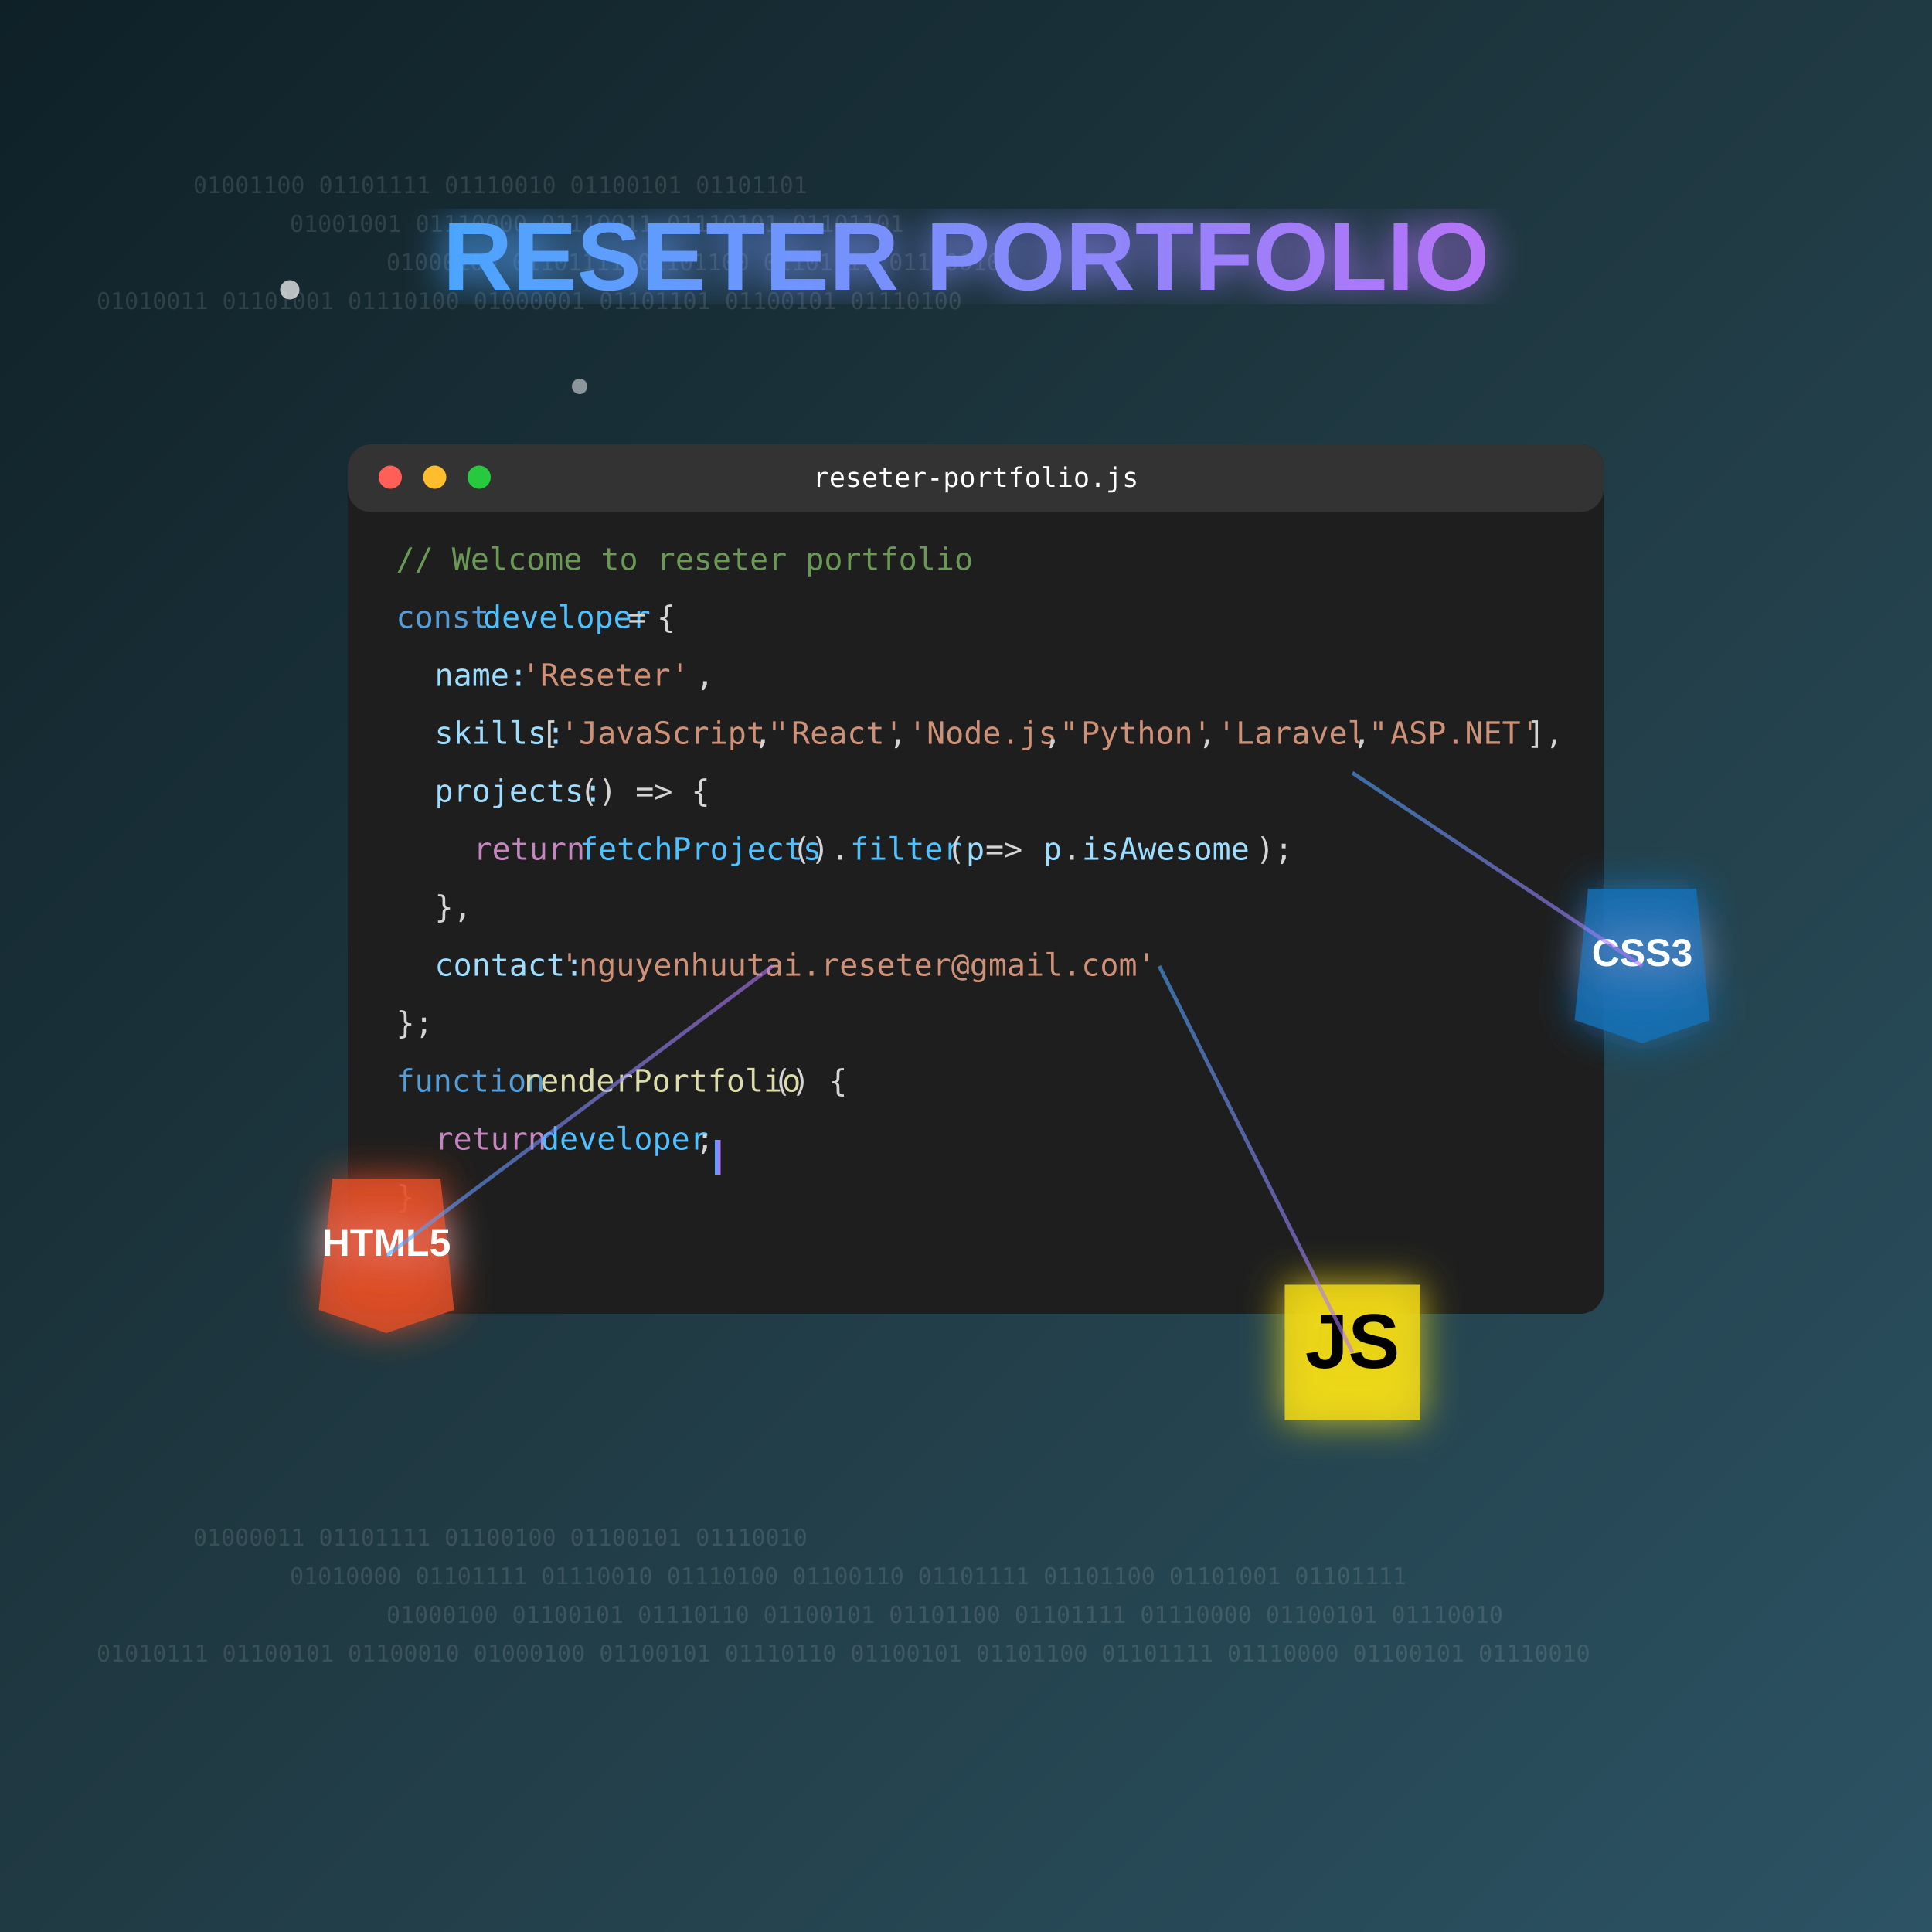
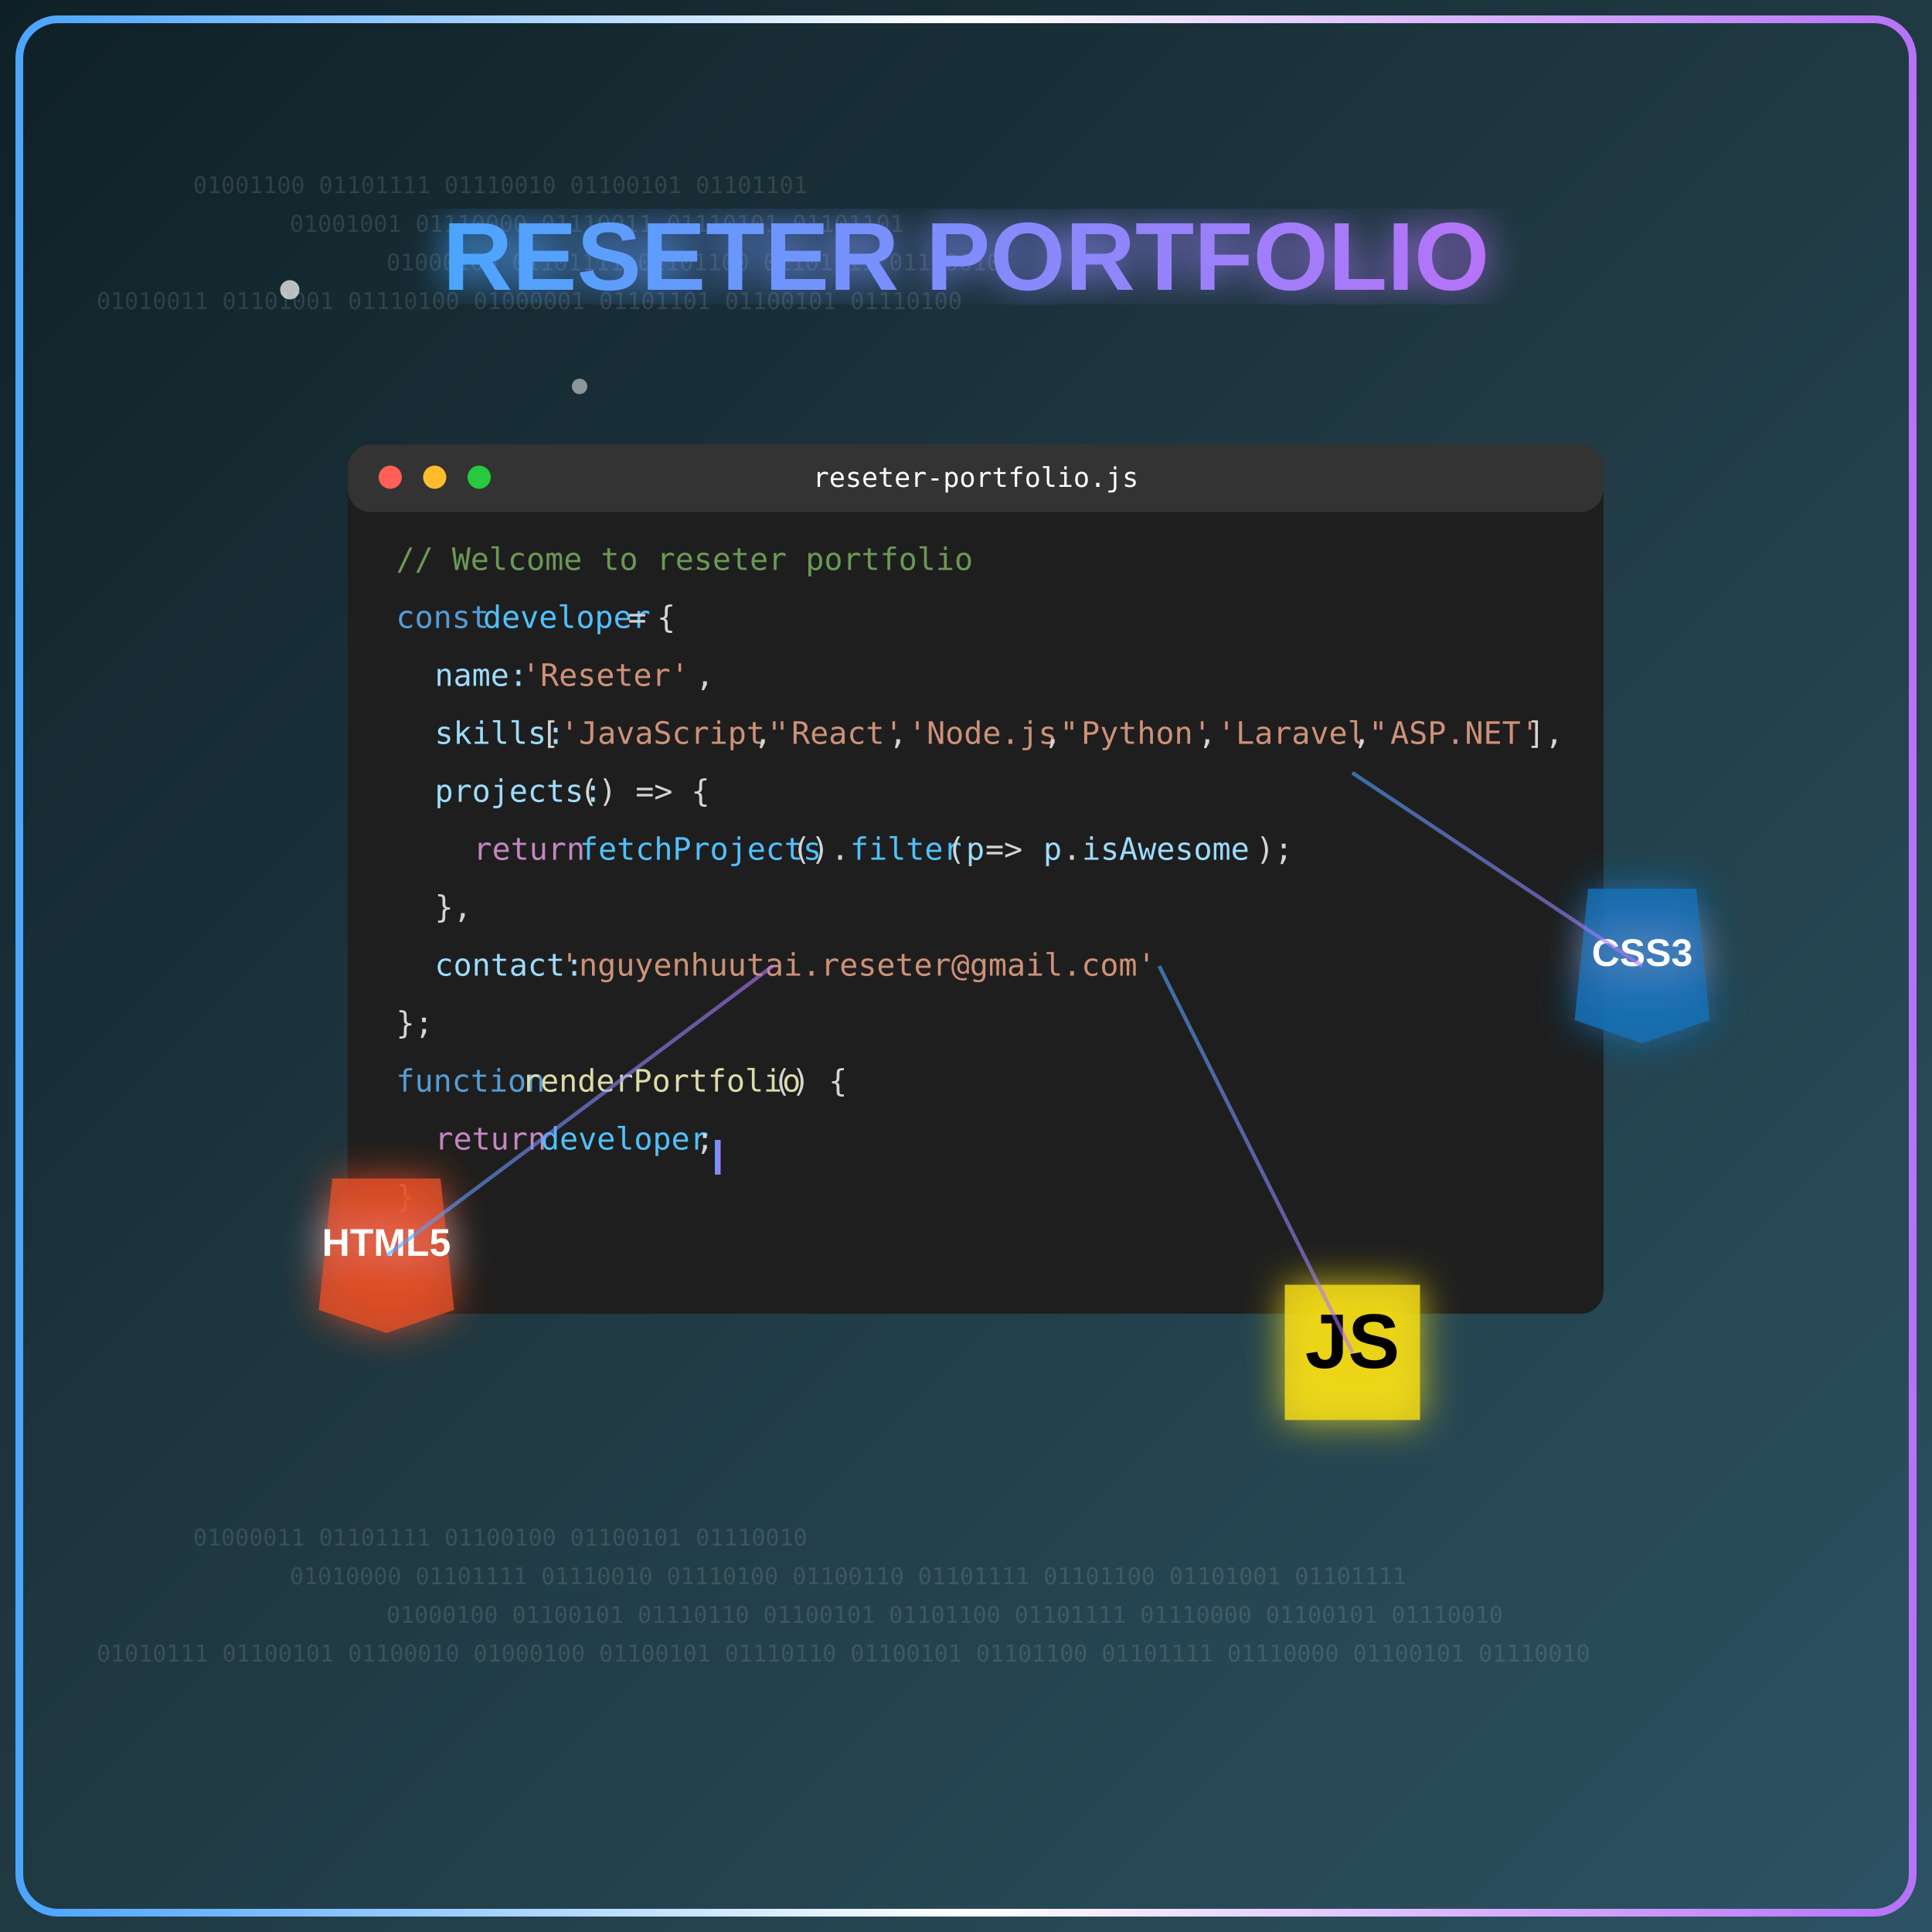
<svg xmlns="http://www.w3.org/2000/svg" viewBox="0 0 1000 1000" width="1000" height="1000">
  <defs>
    <linearGradient id="bgGradient" x1="0%" y1="0%" x2="100%" y2="100%">
      <stop offset="0%" stop-color="#0F2027" />
      <stop offset="50%" stop-color="#203A43" />
      <stop offset="100%" stop-color="#2C5364" />
    </linearGradient>
    <linearGradient id="codeGradient" x1="0%" y1="0%" x2="100%" y2="0%">
      <stop offset="0%" stop-color="#4ca5ff" />
      <stop offset="100%" stop-color="#b673f8" />
    </linearGradient>
    <filter id="glow" x="-20%" y="-20%" width="140%" height="140%">
      <feGaussianBlur stdDeviation="10" result="blur" />
      <feComposite in="SourceGraphic" in2="blur" operator="over" />
    </filter>
+     <linearGradient id="borderGradient" x1="0%" y1="0%" x2="100%" y2="0%">
+       <stop offset="0%" stop-color="#4ca5ff" stop-opacity="1" />
+       <stop offset="50%" stop-color="#ffffff" stop-opacity="1" />
+       <stop offset="100%" stop-color="#b673f8" stop-opacity="1" />
+       <animate attributeName="x1" from="0%" to="100%" dur="3s" repeatCount="indefinite" />
+       <animate attributeName="x2" from="100%" to="200%" dur="3s" repeatCount="indefinite" />
+     </linearGradient>
  </defs>
  <rect x="0" y="0" width="1000" height="1000" fill="url(#bgGradient)" />
+   <rect x="10" y="10" width="980" height="980" fill="none" stroke="url(#borderGradient)" stroke-width="4" rx="20" ry="20">
+     <animate attributeName="stroke-dashoffset" from="0" to="6000" dur="15s" repeatCount="indefinite" />
+     <animate attributeName="stroke-dasharray" values="50,100;100,50;50,150;150,50" dur="10s" repeatCount="indefinite" />
+     <animate attributeName="stroke-opacity" values="0.6;1;0.6" dur="5s" repeatCount="indefinite" />
+     <animate attributeName="stroke-width" values="4;6;4" dur="3s" repeatCount="indefinite" />
+   </rect>
  <g id="particles">
    <circle cx="150" cy="150" r="5" fill="#ffffff" opacity="0.7">
      <animate attributeName="cy" from="150" to="850" dur="15s" repeatCount="indefinite" />
    </circle>
    <circle cx="300" cy="200" r="4" fill="#ffffff" opacity="0.5">
      <animate attributeName="cx" from="300" to="700" dur="12s" repeatCount="indefinite" />
    </circle>
    <circle cx="450" cy="300" r="6" fill="#ffffff" opacity="0.6">
      <animate attributeName="cy" from="300" to="700" dur="10s" repeatCount="indefinite" />
    </circle>
    <circle cx="600" cy="400" r="5" fill="#ffffff" opacity="0.7">
      <animate attributeName="cx" from="600" to="200" dur="18s" repeatCount="indefinite" />
    </circle>
    <circle cx="750" cy="500" r="4" fill="#ffffff" opacity="0.5">
      <animate attributeName="cy" from="500" to="200" dur="14s" repeatCount="indefinite" />
    </circle>
  </g>
  <g transform="translate(180, 230)">
    <rect x="0" y="0" width="650" height="450" rx="12" ry="12" fill="#1E1E1E" />
    <rect x="0" y="0" width="650" height="35" rx="12" ry="12" fill="#333333" />
    <circle cx="22" cy="17" r="6" fill="#FF5F56" />
    <circle cx="45" cy="17" r="6" fill="#FFBD2E" />
    <circle cx="68" cy="17" r="6" fill="#27C93F" />
    <text x="325" y="22" font-family="Consolas, monospace" font-size="14" fill="#FFFFFF" text-anchor="middle">reseter-portfolio.js</text>
    <g font-family="Consolas, monospace" font-size="16" fill="#CCCCCC">
      <text x="25" y="65" fill="#6A9955">// Welcome to reseter portfolio</text>
      <text x="25" y="95" fill="#569CD6">const</text>
      <text x="70" y="95" fill="#4FC1FF">developer</text>
      <text x="145" y="95" fill="#D4D4D4">=</text>
      <text x="160" y="95" fill="#D4D4D4">{</text>
      <text x="45" y="125" fill="#9CDCFE">name:</text>
      <text x="90" y="125" fill="#CE9178">'Reseter'</text>
      <text x="180" y="125" fill="#D4D4D4">,</text>
      <text x="45" y="155" fill="#9CDCFE">skills:</text>
      <text x="100" y="155" fill="#D4D4D4">[</text>
      <text x="110" y="155" fill="#CE9178">'JavaScript'</text>
      <text x="210" y="155" fill="#D4D4D4">,</text>
      <text x="220" y="155" fill="#CE9178">'React'</text>
      <text x="280" y="155" fill="#D4D4D4">,</text>
      <text x="290" y="155" fill="#CE9178">'Node.js'</text>
      <text x="360" y="155" fill="#D4D4D4">,</text>
      <text x="370" y="155" fill="#CE9178">'Python'</text>
      <text x="440" y="155" fill="#D4D4D4">,</text>
      <text x="450" y="155" fill="#CE9178">'Laravel'</text>
      <text x="520" y="155" fill="#D4D4D4">,</text>
      <text x="530" y="155" fill="#CE9178">'ASP.NET'</text>
      <text x="610" y="155" fill="#D4D4D4">],</text>
      <text x="45" y="185" fill="#9CDCFE">projects:</text>
      <text x="120" y="185" fill="#D4D4D4">() =&gt; {</text>
      <text x="65" y="215" fill="#C586C0">return</text>
      <text x="120" y="215" fill="#4FC1FF">fetchProjects</text>
      <text x="230" y="215" fill="#D4D4D4">()</text>
      <text x="250" y="215" fill="#D4D4D4">.</text>
      <text x="260" y="215" fill="#4FC1FF">filter</text>
      <text x="310" y="215" fill="#D4D4D4">(</text>
      <text x="320" y="215" fill="#9CDCFE">p</text>
      <text x="330" y="215" fill="#D4D4D4"> =&gt; </text>
      <text x="360" y="215" fill="#9CDCFE">p</text>
      <text x="370" y="215" fill="#D4D4D4">.</text>
      <text x="380" y="215" fill="#9CDCFE">isAwesome</text>
      <text x="470" y="215" fill="#D4D4D4">);</text>
      <text x="45" y="245" fill="#D4D4D4">},</text>
      <text x="45" y="275" fill="#9CDCFE">contact:</text>
      <text x="110" y="275" fill="#CE9178">'nguyenhuutai.reseter@gmail.com'</text>
      <text x="25" y="305" fill="#D4D4D4">};</text>
      <text x="25" y="335" fill="#569CD6">function</text>
      <text x="90" y="335" fill="#DCDCAA">renderPortfolio</text>
      <text x="220" y="335" fill="#D4D4D4">() {</text>
      <text x="45" y="365" fill="#C586C0">return</text>
      <text x="100" y="365" fill="#4FC1FF">developer</text>
      <text x="180" y="365" fill="#D4D4D4">;</text>
      <text x="25" y="395" fill="#D4D4D4">}</text>
    </g>
    <rect x="190" y="360" width="3" height="18" fill="url(#codeGradient)">
      <animate attributeName="opacity" values="0;1;0" dur="1.5s" repeatCount="indefinite" />
    </rect>
  </g>
  <g filter="url(#glow)">
    <g transform="translate(700, 700)">
      <rect x="-35" y="-35" width="70" height="70" fill="#F7DF1E" opacity="0.8" />
      <text x="0" y="8" font-family="Arial" font-size="40" font-weight="bold" fill="#000000" text-anchor="middle">JS</text>
      <animate attributeName="opacity" values="0.7;1;0.7" dur="7s" repeatCount="indefinite" />
    </g>
    <g transform="translate(200, 650)">
      <path d="M-28,-40 L28,-40 L35,28 L0,40 L-35,28 Z" fill="#E34F26" opacity="0.8" />
      <text x="0" y="0" font-family="Arial" font-size="20" font-weight="bold" fill="#FFFFFF" text-anchor="middle">HTML5</text>
      <animate attributeName="opacity" values="0.7;0.9;0.7" dur="6s" repeatCount="indefinite" />
    </g>
    <g transform="translate(850, 500)">
      <path d="M-28,-40 L28,-40 L35,28 L0,40 L-35,28 Z" fill="#1572B6" opacity="0.8" />
      <text x="0" y="0" font-family="Arial" font-size="20" font-weight="bold" fill="#FFFFFF" text-anchor="middle">CSS3</text>
      <animate attributeName="opacity" values="0.6;0.8;0.6" dur="8s" repeatCount="indefinite" />
    </g>
  </g>
  <g font-family="Consolas, monospace" font-size="12" fill="#ffffff" opacity="0.12">
    <text x="100" y="100">01001100 01101111 01110010 01100101 01101101</text>
    <text x="150" y="120">01001001 01110000 01110011 01110101 01101101</text>
    <text x="200" y="140">01000100 01101111 01101100 01101111 01110010</text>
    <text x="50" y="160">01010011 01101001 01110100 01000001 01101101 01100101 01110100</text>
    <text x="100" y="800">01000011 01101111 01100100 01100101 01110010</text>
    <text x="150" y="820">01010000 01101111 01110010 01110100 01100110 01101111 01101100 01101001 01101111</text>
    <text x="200" y="840">01000100 01100101 01110110 01100101 01101100 01101111 01110000 01100101 01110010</text>
    <text x="50" y="860">01010111 01100101 01100010 01000100 01100101 01110110 01100101 01101100 01101111 01110000 01100101 01110010</text>
  </g>
  <text x="500" y="150" font-family="Arial, sans-serif" font-size="50" font-weight="bold" fill="url(#codeGradient)" text-anchor="middle" filter="url(#glow)">RESETER PORTFOLIO</text>
  <g stroke="url(#codeGradient)" stroke-width="2" opacity="0.6">
    <line x1="700" y1="700" x2="600" y2="500" />
    <line x1="200" y1="650" x2="400" y2="500" />
    <line x1="850" y1="500" x2="700" y2="400" />
  </g>
</svg>
